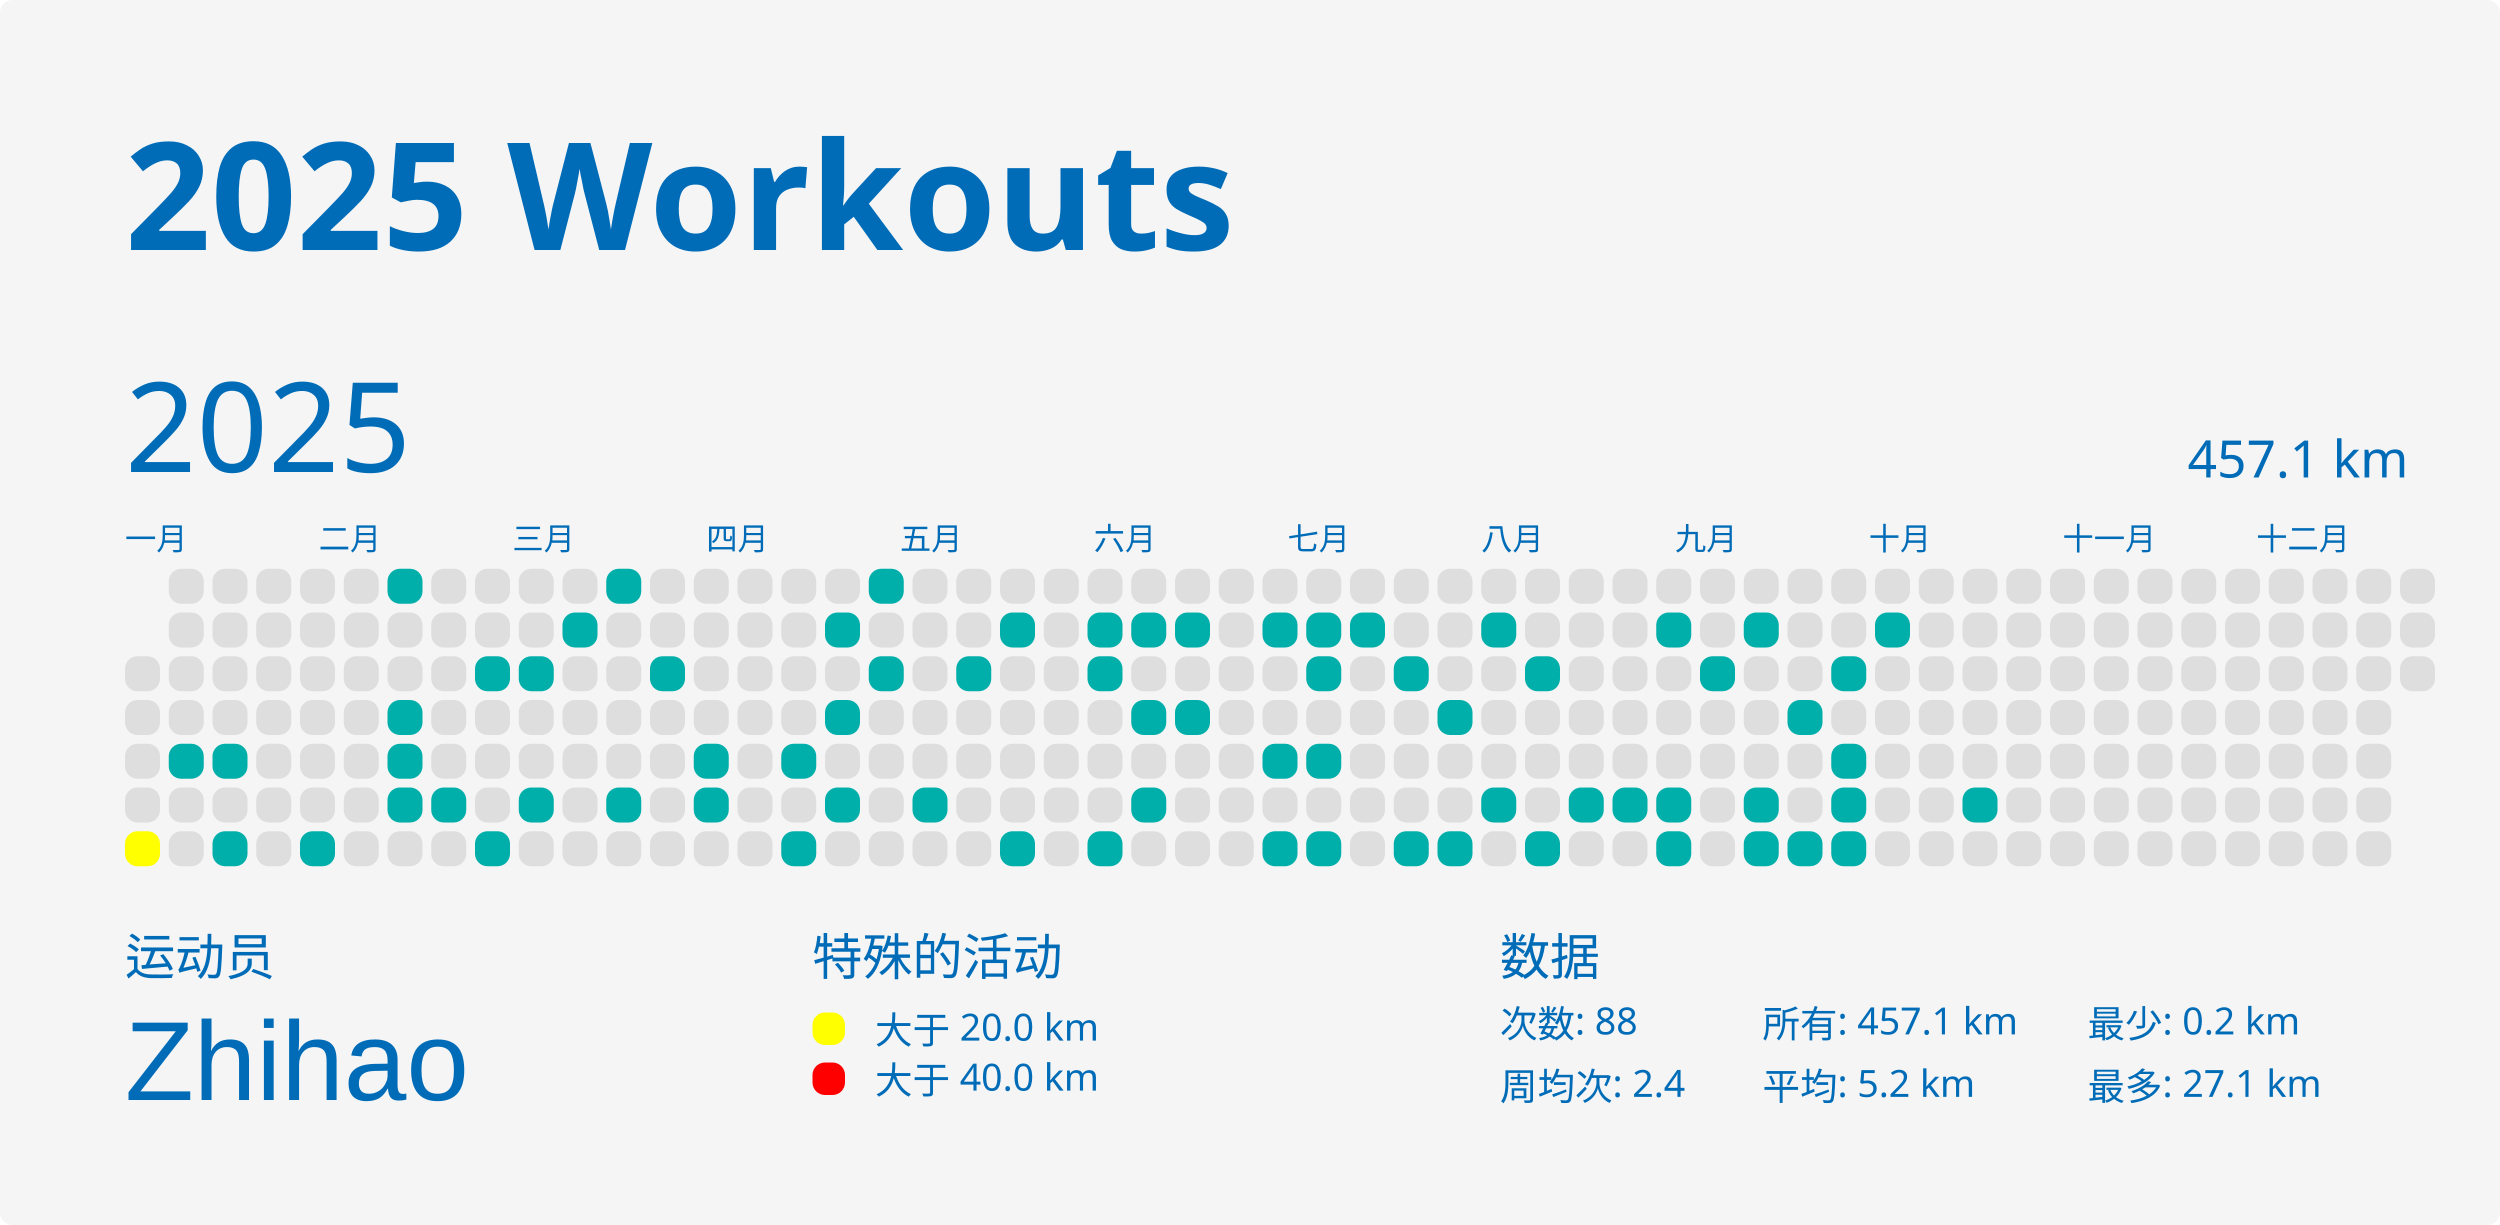
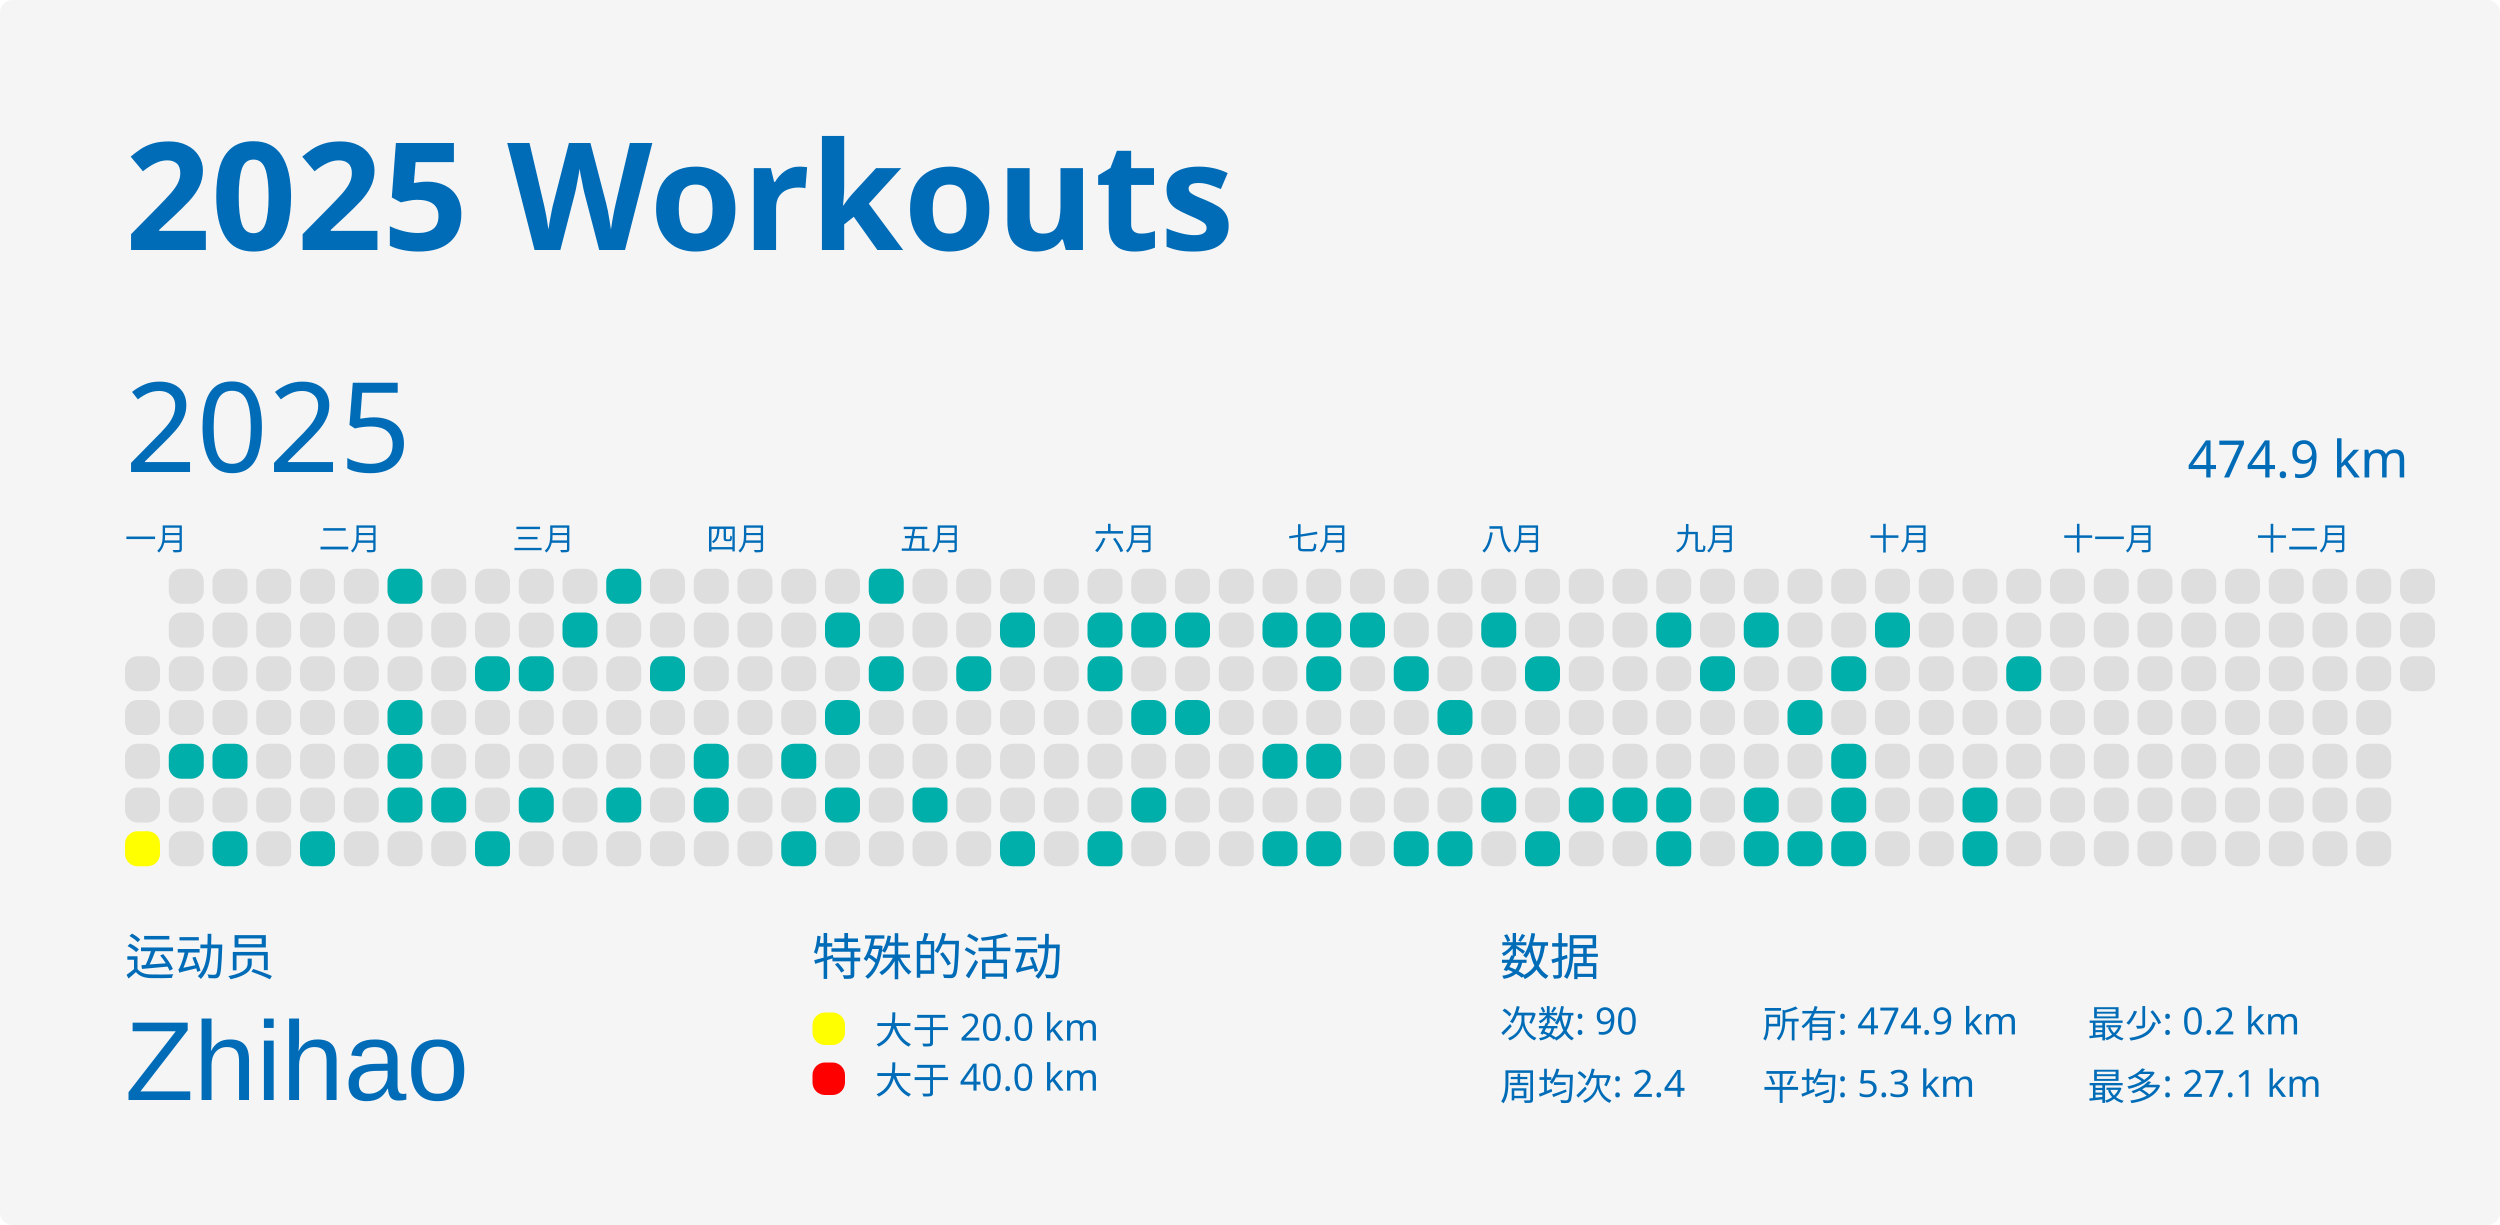
<svg xmlns="http://www.w3.org/2000/svg" baseProfile="full" height="98mm" version="1.1" viewBox="0,0,200,98" width="200mm">
  <defs />
  <rect fill="#f5f5f5" height="98" rx="1" ry="1" width="200" x="0" y="0" />
  <text fill="#006cb8" style="font-size:12px; font-family:MGI-Regular; font-weight:bold;" x="10" y="20">2025 Workouts</text>
  <text fill="#006cb8" style="font-size:4px; font-family:MGI-Regular" x="10" y="78">运动员</text>
  <text fill="#006cb8" style="font-size:9px; font-family:Arial" x="10" y="88">Zhihao</text>
  <text fill="#006cb8" style="font-size:4px; font-family:MGI-Regular" x="65" y="78">特殊的活动</text>
  <rect fill="yellow" height="2.6" rx="1" ry="1" width="2.6" x="65" y="81" />
  <text fill="#006cb8" style="font-size:3px; font-family:MGI-Regular" x="70" y="83.5">大于 20.0 km</text>
  <rect fill="red" height="2.6" rx="1" ry="1" width="2.6" x="65" y="85" />
  <text fill="#006cb8" style="font-size:3px; font-family:MGI-Regular" x="70" y="87.5">大于 40.0 km</text>
  <text fill="#006cb8" style="font-size:4px; font-family:MGI-Regular" x="120" y="78">数据</text>
-   <text fill="#006cb8" style="font-size:3px; font-family:MGI-Regular" x="120" y="83">次数: 88</text>
+   <text fill="#006cb8" style="font-size:3px; font-family:MGI-Regular" x="120" y="83">次数: 90</text>
  <text fill="#006cb8" style="font-size:3px; font-family:MGI-Regular" x="120" y="88">周均次: 2.4</text>
-   <text fill="#006cb8" style="font-size:3px; font-family:MGI-Regular" x="141" y="83">所有: 457.1 km</text>
-   <text fill="#006cb8" style="font-size:3px; font-family:MGI-Regular" x="141" y="88">平均: 5.2 km</text>
+   <text fill="#006cb8" style="font-size:3px; font-family:MGI-Regular" x="141" y="83">所有: 474.9 km</text>
+   <text fill="#006cb8" style="font-size:3px; font-family:MGI-Regular" x="141" y="88">平均: 5.3 km</text>
  <text fill="#006cb8" style="font-size:3px; font-family:MGI-Regular" x="167" y="83">最少: 0.2 km</text>
  <text fill="#006cb8" style="font-size:3px; font-family:MGI-Regular" x="167" y="88">最多: 27.1 km</text>
  <text dominant-baseline="hanging" fill="#006cb8" style="font-size:10.0px; font-family:MGI-Regular;" x="10" y="30">2025</text>
-   <text dominant-baseline="hanging" fill="#006cb8" style="font-size:4.125px; font-family:MGI-Regular;" x="175" y="35">457.1 km</text>
+   <text dominant-baseline="hanging" fill="#006cb8" style="font-size:4.125px; font-family:MGI-Regular;" x="175" y="35">474.9 km</text>
  <text fill="#006cb8" style="font-size:2.5px; font-family:MGI-Regular" x="10.0" y="44">一月</text>
  <text fill="#006cb8" style="font-size:2.5px; font-family:MGI-Regular" x="25.5" y="44">二月</text>
  <text fill="#006cb8" style="font-size:2.5px; font-family:MGI-Regular" x="41.0" y="44">三月</text>
  <text fill="#006cb8" style="font-size:2.5px; font-family:MGI-Regular" x="56.5" y="44">四月</text>
  <text fill="#006cb8" style="font-size:2.5px; font-family:MGI-Regular" x="72.0" y="44">五月</text>
  <text fill="#006cb8" style="font-size:2.5px; font-family:MGI-Regular" x="87.5" y="44">六月</text>
  <text fill="#006cb8" style="font-size:2.5px; font-family:MGI-Regular" x="103.0" y="44">七月</text>
  <text fill="#006cb8" style="font-size:2.5px; font-family:MGI-Regular" x="118.5" y="44">八月</text>
  <text fill="#006cb8" style="font-size:2.5px; font-family:MGI-Regular" x="134.0" y="44">九月</text>
  <text fill="#006cb8" style="font-size:2.5px; font-family:MGI-Regular" x="149.5" y="44">十月</text>
  <text fill="#006cb8" style="font-size:2.5px; font-family:MGI-Regular" x="165.0" y="44">十一月</text>
  <text fill="#006cb8" style="font-size:2.5px; font-family:MGI-Regular" x="180.5" y="44">十二月</text>
  <rect fill="#dedede" height="2.8" rx="1" ry="1" width="2.8" x="10.0" y="52.5" />
  <rect fill="#dedede" height="2.8" rx="1" ry="1" width="2.8" x="10.0" y="56.0" />
  <rect fill="#dedede" height="2.8" rx="1" ry="1" width="2.8" x="10.0" y="59.5" />
  <rect fill="#dedede" height="2.8" rx="1" ry="1" width="2.8" x="10.0" y="63.0" />
  <rect fill="yellow" height="2.8" rx="1" ry="1" width="2.8" x="10.0" y="66.5" />
  <rect fill="#dedede" height="2.8" rx="1" ry="1" width="2.8" x="13.5" y="45.5" />
  <rect fill="#dedede" height="2.8" rx="1" ry="1" width="2.8" x="13.5" y="49.0" />
  <rect fill="#dedede" height="2.8" rx="1" ry="1" width="2.8" x="13.5" y="52.5" />
  <rect fill="#dedede" height="2.8" rx="1" ry="1" width="2.8" x="13.5" y="56.0" />
  <rect fill="#00AFAA" height="2.8" rx="1" ry="1" width="2.8" x="13.5" y="59.5" />
  <rect fill="#dedede" height="2.8" rx="1" ry="1" width="2.8" x="13.5" y="63.0" />
  <rect fill="#dedede" height="2.8" rx="1" ry="1" width="2.8" x="13.5" y="66.5" />
  <rect fill="#dedede" height="2.8" rx="1" ry="1" width="2.8" x="17.0" y="45.5" />
  <rect fill="#dedede" height="2.8" rx="1" ry="1" width="2.8" x="17.0" y="49.0" />
  <rect fill="#dedede" height="2.8" rx="1" ry="1" width="2.8" x="17.0" y="52.5" />
  <rect fill="#dedede" height="2.8" rx="1" ry="1" width="2.8" x="17.0" y="56.0" />
  <rect fill="#00AFAA" height="2.8" rx="1" ry="1" width="2.8" x="17.0" y="59.5" />
  <rect fill="#dedede" height="2.8" rx="1" ry="1" width="2.8" x="17.0" y="63.0" />
  <rect fill="#00AFAA" height="2.8" rx="1" ry="1" width="2.8" x="17.0" y="66.5" />
  <rect fill="#dedede" height="2.8" rx="1" ry="1" width="2.8" x="20.5" y="45.5" />
  <rect fill="#dedede" height="2.8" rx="1" ry="1" width="2.8" x="20.5" y="49.0" />
  <rect fill="#dedede" height="2.8" rx="1" ry="1" width="2.8" x="20.5" y="52.5" />
  <rect fill="#dedede" height="2.8" rx="1" ry="1" width="2.8" x="20.5" y="56.0" />
  <rect fill="#dedede" height="2.8" rx="1" ry="1" width="2.8" x="20.5" y="59.5" />
  <rect fill="#dedede" height="2.8" rx="1" ry="1" width="2.8" x="20.5" y="63.0" />
  <rect fill="#dedede" height="2.8" rx="1" ry="1" width="2.8" x="20.5" y="66.5" />
  <rect fill="#dedede" height="2.8" rx="1" ry="1" width="2.8" x="24.0" y="45.5" />
  <rect fill="#dedede" height="2.8" rx="1" ry="1" width="2.8" x="24.0" y="49.0" />
  <rect fill="#dedede" height="2.8" rx="1" ry="1" width="2.8" x="24.0" y="52.5" />
  <rect fill="#dedede" height="2.8" rx="1" ry="1" width="2.8" x="24.0" y="56.0" />
  <rect fill="#dedede" height="2.8" rx="1" ry="1" width="2.8" x="24.0" y="59.5" />
  <rect fill="#dedede" height="2.8" rx="1" ry="1" width="2.8" x="24.0" y="63.0" />
  <rect fill="#00AFAA" height="2.8" rx="1" ry="1" width="2.8" x="24.0" y="66.5" />
  <rect fill="#dedede" height="2.8" rx="1" ry="1" width="2.8" x="27.5" y="45.5" />
  <rect fill="#dedede" height="2.8" rx="1" ry="1" width="2.8" x="27.5" y="49.0" />
  <rect fill="#dedede" height="2.8" rx="1" ry="1" width="2.8" x="27.5" y="52.5" />
  <rect fill="#dedede" height="2.8" rx="1" ry="1" width="2.8" x="27.5" y="56.0" />
  <rect fill="#dedede" height="2.8" rx="1" ry="1" width="2.8" x="27.5" y="59.5" />
  <rect fill="#dedede" height="2.8" rx="1" ry="1" width="2.8" x="27.5" y="63.0" />
  <rect fill="#dedede" height="2.8" rx="1" ry="1" width="2.8" x="27.5" y="66.5" />
  <rect fill="#00AFAA" height="2.8" rx="1" ry="1" width="2.8" x="31.0" y="45.5" />
  <rect fill="#dedede" height="2.8" rx="1" ry="1" width="2.8" x="31.0" y="49.0" />
  <rect fill="#dedede" height="2.8" rx="1" ry="1" width="2.8" x="31.0" y="52.5" />
  <rect fill="#00AFAA" height="2.8" rx="1" ry="1" width="2.8" x="31.0" y="56.0" />
  <rect fill="#00AFAA" height="2.8" rx="1" ry="1" width="2.8" x="31.0" y="59.5" />
  <rect fill="#00AFAA" height="2.8" rx="1" ry="1" width="2.8" x="31.0" y="63.0" />
  <rect fill="#dedede" height="2.8" rx="1" ry="1" width="2.8" x="31.0" y="66.5" />
  <rect fill="#dedede" height="2.8" rx="1" ry="1" width="2.8" x="34.5" y="45.5" />
  <rect fill="#dedede" height="2.8" rx="1" ry="1" width="2.8" x="34.5" y="49.0" />
  <rect fill="#dedede" height="2.8" rx="1" ry="1" width="2.8" x="34.5" y="52.5" />
  <rect fill="#dedede" height="2.8" rx="1" ry="1" width="2.8" x="34.5" y="56.0" />
  <rect fill="#dedede" height="2.8" rx="1" ry="1" width="2.8" x="34.5" y="59.5" />
  <rect fill="#00AFAA" height="2.8" rx="1" ry="1" width="2.8" x="34.5" y="63.0" />
  <rect fill="#dedede" height="2.8" rx="1" ry="1" width="2.8" x="34.5" y="66.5" />
  <rect fill="#dedede" height="2.8" rx="1" ry="1" width="2.8" x="38.0" y="45.5" />
  <rect fill="#dedede" height="2.8" rx="1" ry="1" width="2.8" x="38.0" y="49.0" />
  <rect fill="#00AFAA" height="2.8" rx="1" ry="1" width="2.8" x="38.0" y="52.5" />
  <rect fill="#dedede" height="2.8" rx="1" ry="1" width="2.8" x="38.0" y="56.0" />
  <rect fill="#dedede" height="2.8" rx="1" ry="1" width="2.8" x="38.0" y="59.5" />
  <rect fill="#dedede" height="2.8" rx="1" ry="1" width="2.8" x="38.0" y="63.0" />
  <rect fill="#00AFAA" height="2.8" rx="1" ry="1" width="2.8" x="38.0" y="66.5" />
  <rect fill="#dedede" height="2.8" rx="1" ry="1" width="2.8" x="41.5" y="45.5" />
  <rect fill="#dedede" height="2.8" rx="1" ry="1" width="2.8" x="41.5" y="49.0" />
  <rect fill="#00AFAA" height="2.8" rx="1" ry="1" width="2.8" x="41.5" y="52.5" />
  <rect fill="#dedede" height="2.8" rx="1" ry="1" width="2.8" x="41.5" y="56.0" />
  <rect fill="#dedede" height="2.8" rx="1" ry="1" width="2.8" x="41.5" y="59.5" />
  <rect fill="#00AFAA" height="2.8" rx="1" ry="1" width="2.8" x="41.5" y="63.0" />
  <rect fill="#dedede" height="2.8" rx="1" ry="1" width="2.8" x="41.5" y="66.5" />
  <rect fill="#dedede" height="2.8" rx="1" ry="1" width="2.8" x="45.0" y="45.5" />
  <rect fill="#00AFAA" height="2.8" rx="1" ry="1" width="2.8" x="45.0" y="49.0" />
  <rect fill="#dedede" height="2.8" rx="1" ry="1" width="2.8" x="45.0" y="52.5" />
  <rect fill="#dedede" height="2.8" rx="1" ry="1" width="2.8" x="45.0" y="56.0" />
  <rect fill="#dedede" height="2.8" rx="1" ry="1" width="2.8" x="45.0" y="59.5" />
  <rect fill="#dedede" height="2.8" rx="1" ry="1" width="2.8" x="45.0" y="63.0" />
  <rect fill="#dedede" height="2.8" rx="1" ry="1" width="2.8" x="45.0" y="66.5" />
  <rect fill="#00AFAA" height="2.8" rx="1" ry="1" width="2.8" x="48.5" y="45.5" />
  <rect fill="#dedede" height="2.8" rx="1" ry="1" width="2.8" x="48.5" y="49.0" />
  <rect fill="#dedede" height="2.8" rx="1" ry="1" width="2.8" x="48.5" y="52.5" />
  <rect fill="#dedede" height="2.8" rx="1" ry="1" width="2.8" x="48.5" y="56.0" />
  <rect fill="#dedede" height="2.8" rx="1" ry="1" width="2.8" x="48.5" y="59.5" />
  <rect fill="#00AFAA" height="2.8" rx="1" ry="1" width="2.8" x="48.5" y="63.0" />
  <rect fill="#dedede" height="2.8" rx="1" ry="1" width="2.8" x="48.5" y="66.5" />
  <rect fill="#dedede" height="2.8" rx="1" ry="1" width="2.8" x="52.0" y="45.5" />
  <rect fill="#dedede" height="2.8" rx="1" ry="1" width="2.8" x="52.0" y="49.0" />
  <rect fill="#00AFAA" height="2.8" rx="1" ry="1" width="2.8" x="52.0" y="52.5" />
  <rect fill="#dedede" height="2.8" rx="1" ry="1" width="2.8" x="52.0" y="56.0" />
  <rect fill="#dedede" height="2.8" rx="1" ry="1" width="2.8" x="52.0" y="59.5" />
  <rect fill="#dedede" height="2.8" rx="1" ry="1" width="2.8" x="52.0" y="63.0" />
  <rect fill="#dedede" height="2.8" rx="1" ry="1" width="2.8" x="52.0" y="66.5" />
  <rect fill="#dedede" height="2.8" rx="1" ry="1" width="2.8" x="55.5" y="45.5" />
  <rect fill="#dedede" height="2.8" rx="1" ry="1" width="2.8" x="55.5" y="49.0" />
  <rect fill="#dedede" height="2.8" rx="1" ry="1" width="2.8" x="55.5" y="52.5" />
  <rect fill="#dedede" height="2.8" rx="1" ry="1" width="2.8" x="55.5" y="56.0" />
  <rect fill="#00AFAA" height="2.8" rx="1" ry="1" width="2.8" x="55.5" y="59.5" />
  <rect fill="#00AFAA" height="2.8" rx="1" ry="1" width="2.8" x="55.5" y="63.0" />
  <rect fill="#dedede" height="2.8" rx="1" ry="1" width="2.8" x="55.5" y="66.5" />
  <rect fill="#dedede" height="2.8" rx="1" ry="1" width="2.8" x="59.0" y="45.5" />
  <rect fill="#dedede" height="2.8" rx="1" ry="1" width="2.8" x="59.0" y="49.0" />
  <rect fill="#dedede" height="2.8" rx="1" ry="1" width="2.8" x="59.0" y="52.5" />
  <rect fill="#dedede" height="2.8" rx="1" ry="1" width="2.8" x="59.0" y="56.0" />
  <rect fill="#dedede" height="2.8" rx="1" ry="1" width="2.8" x="59.0" y="59.5" />
  <rect fill="#dedede" height="2.8" rx="1" ry="1" width="2.8" x="59.0" y="63.0" />
  <rect fill="#dedede" height="2.8" rx="1" ry="1" width="2.8" x="59.0" y="66.5" />
  <rect fill="#dedede" height="2.8" rx="1" ry="1" width="2.8" x="62.5" y="45.5" />
  <rect fill="#dedede" height="2.8" rx="1" ry="1" width="2.8" x="62.5" y="49.0" />
  <rect fill="#dedede" height="2.8" rx="1" ry="1" width="2.8" x="62.5" y="52.5" />
  <rect fill="#dedede" height="2.8" rx="1" ry="1" width="2.8" x="62.5" y="56.0" />
  <rect fill="#00AFAA" height="2.8" rx="1" ry="1" width="2.8" x="62.5" y="59.5" />
  <rect fill="#dedede" height="2.8" rx="1" ry="1" width="2.8" x="62.5" y="63.0" />
  <rect fill="#00AFAA" height="2.8" rx="1" ry="1" width="2.8" x="62.5" y="66.5" />
  <rect fill="#dedede" height="2.8" rx="1" ry="1" width="2.8" x="66.0" y="45.5" />
  <rect fill="#00AFAA" height="2.8" rx="1" ry="1" width="2.8" x="66.0" y="49.0" />
  <rect fill="#dedede" height="2.8" rx="1" ry="1" width="2.8" x="66.0" y="52.5" />
  <rect fill="#00AFAA" height="2.8" rx="1" ry="1" width="2.8" x="66.0" y="56.0" />
  <rect fill="#dedede" height="2.8" rx="1" ry="1" width="2.8" x="66.0" y="59.5" />
  <rect fill="#00AFAA" height="2.8" rx="1" ry="1" width="2.8" x="66.0" y="63.0" />
  <rect fill="#dedede" height="2.8" rx="1" ry="1" width="2.8" x="66.0" y="66.5" />
  <rect fill="#00AFAA" height="2.8" rx="1" ry="1" width="2.8" x="69.5" y="45.5" />
  <rect fill="#dedede" height="2.8" rx="1" ry="1" width="2.8" x="69.5" y="49.0" />
  <rect fill="#00AFAA" height="2.8" rx="1" ry="1" width="2.8" x="69.5" y="52.5" />
  <rect fill="#dedede" height="2.8" rx="1" ry="1" width="2.8" x="69.5" y="56.0" />
  <rect fill="#dedede" height="2.8" rx="1" ry="1" width="2.8" x="69.5" y="59.5" />
  <rect fill="#dedede" height="2.8" rx="1" ry="1" width="2.8" x="69.5" y="63.0" />
  <rect fill="#dedede" height="2.8" rx="1" ry="1" width="2.8" x="69.5" y="66.5" />
  <rect fill="#dedede" height="2.8" rx="1" ry="1" width="2.8" x="73.0" y="45.5" />
  <rect fill="#dedede" height="2.8" rx="1" ry="1" width="2.8" x="73.0" y="49.0" />
  <rect fill="#dedede" height="2.8" rx="1" ry="1" width="2.8" x="73.0" y="52.5" />
  <rect fill="#dedede" height="2.8" rx="1" ry="1" width="2.8" x="73.0" y="56.0" />
  <rect fill="#dedede" height="2.8" rx="1" ry="1" width="2.8" x="73.0" y="59.5" />
  <rect fill="#00AFAA" height="2.8" rx="1" ry="1" width="2.8" x="73.0" y="63.0" />
  <rect fill="#dedede" height="2.8" rx="1" ry="1" width="2.8" x="73.0" y="66.5" />
  <rect fill="#dedede" height="2.8" rx="1" ry="1" width="2.8" x="76.5" y="45.5" />
  <rect fill="#dedede" height="2.8" rx="1" ry="1" width="2.8" x="76.5" y="49.0" />
  <rect fill="#00AFAA" height="2.8" rx="1" ry="1" width="2.8" x="76.5" y="52.5" />
  <rect fill="#dedede" height="2.8" rx="1" ry="1" width="2.8" x="76.5" y="56.0" />
  <rect fill="#dedede" height="2.8" rx="1" ry="1" width="2.8" x="76.5" y="59.5" />
  <rect fill="#dedede" height="2.8" rx="1" ry="1" width="2.8" x="76.5" y="63.0" />
  <rect fill="#dedede" height="2.8" rx="1" ry="1" width="2.8" x="76.5" y="66.5" />
  <rect fill="#dedede" height="2.8" rx="1" ry="1" width="2.8" x="80.0" y="45.5" />
  <rect fill="#00AFAA" height="2.8" rx="1" ry="1" width="2.8" x="80.0" y="49.0" />
  <rect fill="#dedede" height="2.8" rx="1" ry="1" width="2.8" x="80.0" y="52.5" />
  <rect fill="#dedede" height="2.8" rx="1" ry="1" width="2.8" x="80.0" y="56.0" />
  <rect fill="#dedede" height="2.8" rx="1" ry="1" width="2.8" x="80.0" y="59.5" />
  <rect fill="#dedede" height="2.8" rx="1" ry="1" width="2.8" x="80.0" y="63.0" />
  <rect fill="#00AFAA" height="2.8" rx="1" ry="1" width="2.8" x="80.0" y="66.5" />
  <rect fill="#dedede" height="2.8" rx="1" ry="1" width="2.8" x="83.5" y="45.5" />
  <rect fill="#dedede" height="2.8" rx="1" ry="1" width="2.8" x="83.5" y="49.0" />
  <rect fill="#dedede" height="2.8" rx="1" ry="1" width="2.8" x="83.5" y="52.5" />
  <rect fill="#dedede" height="2.8" rx="1" ry="1" width="2.8" x="83.5" y="56.0" />
  <rect fill="#dedede" height="2.8" rx="1" ry="1" width="2.8" x="83.5" y="59.5" />
  <rect fill="#dedede" height="2.8" rx="1" ry="1" width="2.8" x="83.5" y="63.0" />
  <rect fill="#dedede" height="2.8" rx="1" ry="1" width="2.8" x="83.5" y="66.5" />
  <rect fill="#dedede" height="2.8" rx="1" ry="1" width="2.8" x="87.0" y="45.5" />
  <rect fill="#00AFAA" height="2.8" rx="1" ry="1" width="2.8" x="87.0" y="49.0" />
  <rect fill="#00AFAA" height="2.8" rx="1" ry="1" width="2.8" x="87.0" y="52.5" />
  <rect fill="#dedede" height="2.8" rx="1" ry="1" width="2.8" x="87.0" y="56.0" />
  <rect fill="#dedede" height="2.8" rx="1" ry="1" width="2.8" x="87.0" y="59.5" />
  <rect fill="#dedede" height="2.8" rx="1" ry="1" width="2.8" x="87.0" y="63.0" />
  <rect fill="#00AFAA" height="2.8" rx="1" ry="1" width="2.8" x="87.0" y="66.5" />
  <rect fill="#dedede" height="2.8" rx="1" ry="1" width="2.8" x="90.5" y="45.5" />
  <rect fill="#00AFAA" height="2.8" rx="1" ry="1" width="2.8" x="90.5" y="49.0" />
  <rect fill="#dedede" height="2.8" rx="1" ry="1" width="2.8" x="90.5" y="52.5" />
  <rect fill="#00AFAA" height="2.8" rx="1" ry="1" width="2.8" x="90.5" y="56.0" />
  <rect fill="#dedede" height="2.8" rx="1" ry="1" width="2.8" x="90.5" y="59.5" />
  <rect fill="#00AFAA" height="2.8" rx="1" ry="1" width="2.8" x="90.5" y="63.0" />
  <rect fill="#dedede" height="2.8" rx="1" ry="1" width="2.8" x="90.5" y="66.5" />
  <rect fill="#dedede" height="2.8" rx="1" ry="1" width="2.8" x="94.0" y="45.5" />
  <rect fill="#00AFAA" height="2.8" rx="1" ry="1" width="2.8" x="94.0" y="49.0" />
  <rect fill="#dedede" height="2.8" rx="1" ry="1" width="2.8" x="94.0" y="52.5" />
  <rect fill="#00AFAA" height="2.8" rx="1" ry="1" width="2.8" x="94.0" y="56.0" />
  <rect fill="#dedede" height="2.8" rx="1" ry="1" width="2.8" x="94.0" y="59.5" />
  <rect fill="#dedede" height="2.8" rx="1" ry="1" width="2.8" x="94.0" y="63.0" />
  <rect fill="#dedede" height="2.8" rx="1" ry="1" width="2.8" x="94.0" y="66.5" />
  <rect fill="#dedede" height="2.8" rx="1" ry="1" width="2.8" x="97.5" y="45.5" />
  <rect fill="#dedede" height="2.8" rx="1" ry="1" width="2.8" x="97.5" y="49.0" />
  <rect fill="#dedede" height="2.8" rx="1" ry="1" width="2.8" x="97.5" y="52.5" />
  <rect fill="#dedede" height="2.8" rx="1" ry="1" width="2.8" x="97.5" y="56.0" />
  <rect fill="#dedede" height="2.8" rx="1" ry="1" width="2.8" x="97.5" y="59.5" />
  <rect fill="#dedede" height="2.8" rx="1" ry="1" width="2.8" x="97.5" y="63.0" />
  <rect fill="#dedede" height="2.8" rx="1" ry="1" width="2.8" x="97.5" y="66.5" />
  <rect fill="#dedede" height="2.8" rx="1" ry="1" width="2.8" x="101.0" y="45.5" />
  <rect fill="#00AFAA" height="2.8" rx="1" ry="1" width="2.8" x="101.0" y="49.0" />
  <rect fill="#dedede" height="2.8" rx="1" ry="1" width="2.8" x="101.0" y="52.5" />
  <rect fill="#dedede" height="2.8" rx="1" ry="1" width="2.8" x="101.0" y="56.0" />
  <rect fill="#00AFAA" height="2.8" rx="1" ry="1" width="2.8" x="101.0" y="59.5" />
  <rect fill="#dedede" height="2.8" rx="1" ry="1" width="2.8" x="101.0" y="63.0" />
  <rect fill="#00AFAA" height="2.8" rx="1" ry="1" width="2.8" x="101.0" y="66.5" />
  <rect fill="#dedede" height="2.8" rx="1" ry="1" width="2.8" x="104.5" y="45.5" />
  <rect fill="#00AFAA" height="2.8" rx="1" ry="1" width="2.8" x="104.5" y="49.0" />
  <rect fill="#00AFAA" height="2.8" rx="1" ry="1" width="2.8" x="104.5" y="52.5" />
  <rect fill="#dedede" height="2.8" rx="1" ry="1" width="2.8" x="104.5" y="56.0" />
  <rect fill="#00AFAA" height="2.8" rx="1" ry="1" width="2.8" x="104.5" y="59.5" />
  <rect fill="#dedede" height="2.8" rx="1" ry="1" width="2.8" x="104.5" y="63.0" />
  <rect fill="#00AFAA" height="2.8" rx="1" ry="1" width="2.8" x="104.5" y="66.5" />
  <rect fill="#dedede" height="2.8" rx="1" ry="1" width="2.8" x="108.0" y="45.5" />
  <rect fill="#00AFAA" height="2.8" rx="1" ry="1" width="2.8" x="108.0" y="49.0" />
  <rect fill="#dedede" height="2.8" rx="1" ry="1" width="2.8" x="108.0" y="52.5" />
  <rect fill="#dedede" height="2.8" rx="1" ry="1" width="2.8" x="108.0" y="56.0" />
  <rect fill="#dedede" height="2.8" rx="1" ry="1" width="2.8" x="108.0" y="59.5" />
  <rect fill="#dedede" height="2.8" rx="1" ry="1" width="2.8" x="108.0" y="63.0" />
  <rect fill="#dedede" height="2.8" rx="1" ry="1" width="2.8" x="108.0" y="66.5" />
  <rect fill="#dedede" height="2.8" rx="1" ry="1" width="2.8" x="111.5" y="45.5" />
  <rect fill="#dedede" height="2.8" rx="1" ry="1" width="2.8" x="111.5" y="49.0" />
  <rect fill="#00AFAA" height="2.8" rx="1" ry="1" width="2.8" x="111.5" y="52.5" />
  <rect fill="#dedede" height="2.8" rx="1" ry="1" width="2.8" x="111.5" y="56.0" />
  <rect fill="#dedede" height="2.8" rx="1" ry="1" width="2.8" x="111.5" y="59.5" />
  <rect fill="#dedede" height="2.8" rx="1" ry="1" width="2.8" x="111.5" y="63.0" />
  <rect fill="#00AFAA" height="2.8" rx="1" ry="1" width="2.8" x="111.5" y="66.5" />
  <rect fill="#dedede" height="2.8" rx="1" ry="1" width="2.8" x="115.0" y="45.5" />
  <rect fill="#dedede" height="2.8" rx="1" ry="1" width="2.8" x="115.0" y="49.0" />
  <rect fill="#dedede" height="2.8" rx="1" ry="1" width="2.8" x="115.0" y="52.5" />
  <rect fill="#00AFAA" height="2.8" rx="1" ry="1" width="2.8" x="115.0" y="56.0" />
  <rect fill="#dedede" height="2.8" rx="1" ry="1" width="2.8" x="115.0" y="59.5" />
  <rect fill="#dedede" height="2.8" rx="1" ry="1" width="2.8" x="115.0" y="63.0" />
  <rect fill="#00AFAA" height="2.8" rx="1" ry="1" width="2.8" x="115.0" y="66.5" />
  <rect fill="#dedede" height="2.8" rx="1" ry="1" width="2.8" x="118.5" y="45.5" />
  <rect fill="#00AFAA" height="2.8" rx="1" ry="1" width="2.8" x="118.5" y="49.0" />
  <rect fill="#dedede" height="2.8" rx="1" ry="1" width="2.8" x="118.5" y="52.5" />
  <rect fill="#dedede" height="2.8" rx="1" ry="1" width="2.8" x="118.5" y="56.0" />
  <rect fill="#dedede" height="2.8" rx="1" ry="1" width="2.8" x="118.5" y="59.5" />
  <rect fill="#00AFAA" height="2.8" rx="1" ry="1" width="2.8" x="118.5" y="63.0" />
  <rect fill="#dedede" height="2.8" rx="1" ry="1" width="2.8" x="118.5" y="66.5" />
  <rect fill="#dedede" height="2.8" rx="1" ry="1" width="2.8" x="122.0" y="45.5" />
  <rect fill="#dedede" height="2.8" rx="1" ry="1" width="2.8" x="122.0" y="49.0" />
  <rect fill="#00AFAA" height="2.8" rx="1" ry="1" width="2.8" x="122.0" y="52.5" />
  <rect fill="#dedede" height="2.8" rx="1" ry="1" width="2.8" x="122.0" y="56.0" />
  <rect fill="#dedede" height="2.8" rx="1" ry="1" width="2.8" x="122.0" y="59.5" />
  <rect fill="#dedede" height="2.8" rx="1" ry="1" width="2.8" x="122.0" y="63.0" />
  <rect fill="#00AFAA" height="2.8" rx="1" ry="1" width="2.8" x="122.0" y="66.5" />
  <rect fill="#dedede" height="2.8" rx="1" ry="1" width="2.8" x="125.5" y="45.5" />
  <rect fill="#dedede" height="2.8" rx="1" ry="1" width="2.8" x="125.5" y="49.0" />
  <rect fill="#dedede" height="2.8" rx="1" ry="1" width="2.8" x="125.5" y="52.5" />
  <rect fill="#dedede" height="2.8" rx="1" ry="1" width="2.8" x="125.5" y="56.0" />
  <rect fill="#dedede" height="2.8" rx="1" ry="1" width="2.8" x="125.5" y="59.5" />
  <rect fill="#00AFAA" height="2.8" rx="1" ry="1" width="2.8" x="125.5" y="63.0" />
  <rect fill="#dedede" height="2.8" rx="1" ry="1" width="2.8" x="125.5" y="66.5" />
  <rect fill="#dedede" height="2.8" rx="1" ry="1" width="2.8" x="129.0" y="45.5" />
  <rect fill="#dedede" height="2.8" rx="1" ry="1" width="2.8" x="129.0" y="49.0" />
  <rect fill="#dedede" height="2.8" rx="1" ry="1" width="2.8" x="129.0" y="52.5" />
  <rect fill="#dedede" height="2.8" rx="1" ry="1" width="2.8" x="129.0" y="56.0" />
  <rect fill="#dedede" height="2.8" rx="1" ry="1" width="2.8" x="129.0" y="59.5" />
  <rect fill="#00AFAA" height="2.8" rx="1" ry="1" width="2.8" x="129.0" y="63.0" />
  <rect fill="#dedede" height="2.8" rx="1" ry="1" width="2.8" x="129.0" y="66.5" />
  <rect fill="#dedede" height="2.8" rx="1" ry="1" width="2.8" x="132.5" y="45.5" />
  <rect fill="#00AFAA" height="2.8" rx="1" ry="1" width="2.8" x="132.5" y="49.0" />
  <rect fill="#dedede" height="2.8" rx="1" ry="1" width="2.8" x="132.5" y="52.5" />
  <rect fill="#dedede" height="2.8" rx="1" ry="1" width="2.8" x="132.5" y="56.0" />
  <rect fill="#dedede" height="2.8" rx="1" ry="1" width="2.8" x="132.5" y="59.5" />
  <rect fill="#00AFAA" height="2.8" rx="1" ry="1" width="2.8" x="132.5" y="63.0" />
  <rect fill="#00AFAA" height="2.8" rx="1" ry="1" width="2.8" x="132.5" y="66.5" />
  <rect fill="#dedede" height="2.8" rx="1" ry="1" width="2.8" x="136.0" y="45.5" />
  <rect fill="#dedede" height="2.8" rx="1" ry="1" width="2.8" x="136.0" y="49.0" />
  <rect fill="#00AFAA" height="2.8" rx="1" ry="1" width="2.8" x="136.0" y="52.5" />
  <rect fill="#dedede" height="2.8" rx="1" ry="1" width="2.8" x="136.0" y="56.0" />
  <rect fill="#dedede" height="2.8" rx="1" ry="1" width="2.8" x="136.0" y="59.5" />
  <rect fill="#dedede" height="2.8" rx="1" ry="1" width="2.8" x="136.0" y="63.0" />
  <rect fill="#dedede" height="2.8" rx="1" ry="1" width="2.8" x="136.0" y="66.5" />
  <rect fill="#dedede" height="2.8" rx="1" ry="1" width="2.8" x="139.5" y="45.5" />
  <rect fill="#00AFAA" height="2.8" rx="1" ry="1" width="2.8" x="139.5" y="49.0" />
  <rect fill="#dedede" height="2.8" rx="1" ry="1" width="2.8" x="139.5" y="52.5" />
  <rect fill="#dedede" height="2.8" rx="1" ry="1" width="2.8" x="139.5" y="56.0" />
  <rect fill="#dedede" height="2.8" rx="1" ry="1" width="2.8" x="139.5" y="59.5" />
  <rect fill="#00AFAA" height="2.8" rx="1" ry="1" width="2.8" x="139.5" y="63.0" />
  <rect fill="#00AFAA" height="2.8" rx="1" ry="1" width="2.8" x="139.5" y="66.5" />
  <rect fill="#dedede" height="2.8" rx="1" ry="1" width="2.8" x="143.0" y="45.5" />
  <rect fill="#dedede" height="2.8" rx="1" ry="1" width="2.8" x="143.0" y="49.0" />
  <rect fill="#dedede" height="2.8" rx="1" ry="1" width="2.8" x="143.0" y="52.5" />
  <rect fill="#00AFAA" height="2.8" rx="1" ry="1" width="2.8" x="143.0" y="56.0" />
  <rect fill="#dedede" height="2.8" rx="1" ry="1" width="2.8" x="143.0" y="59.5" />
  <rect fill="#dedede" height="2.8" rx="1" ry="1" width="2.8" x="143.0" y="63.0" />
  <rect fill="#00AFAA" height="2.8" rx="1" ry="1" width="2.8" x="143.0" y="66.5" />
  <rect fill="#dedede" height="2.8" rx="1" ry="1" width="2.8" x="146.5" y="45.5" />
  <rect fill="#dedede" height="2.8" rx="1" ry="1" width="2.8" x="146.5" y="49.0" />
  <rect fill="#00AFAA" height="2.8" rx="1" ry="1" width="2.8" x="146.5" y="52.5" />
  <rect fill="#dedede" height="2.8" rx="1" ry="1" width="2.8" x="146.5" y="56.0" />
  <rect fill="#00AFAA" height="2.8" rx="1" ry="1" width="2.8" x="146.5" y="59.5" />
  <rect fill="#00AFAA" height="2.8" rx="1" ry="1" width="2.8" x="146.5" y="63.0" />
  <rect fill="#00AFAA" height="2.8" rx="1" ry="1" width="2.8" x="146.5" y="66.5" />
  <rect fill="#dedede" height="2.8" rx="1" ry="1" width="2.8" x="150.0" y="45.5" />
  <rect fill="#00AFAA" height="2.8" rx="1" ry="1" width="2.8" x="150.0" y="49.0" />
  <rect fill="#dedede" height="2.8" rx="1" ry="1" width="2.8" x="150.0" y="52.5" />
  <rect fill="#dedede" height="2.8" rx="1" ry="1" width="2.8" x="150.0" y="56.0" />
  <rect fill="#dedede" height="2.8" rx="1" ry="1" width="2.8" x="150.0" y="59.5" />
  <rect fill="#dedede" height="2.8" rx="1" ry="1" width="2.8" x="150.0" y="63.0" />
  <rect fill="#dedede" height="2.8" rx="1" ry="1" width="2.8" x="150.0" y="66.5" />
  <rect fill="#dedede" height="2.8" rx="1" ry="1" width="2.8" x="153.5" y="45.5" />
  <rect fill="#dedede" height="2.8" rx="1" ry="1" width="2.8" x="153.5" y="49.0" />
  <rect fill="#dedede" height="2.8" rx="1" ry="1" width="2.8" x="153.5" y="52.5" />
  <rect fill="#dedede" height="2.8" rx="1" ry="1" width="2.8" x="153.5" y="56.0" />
  <rect fill="#dedede" height="2.8" rx="1" ry="1" width="2.8" x="153.5" y="59.5" />
  <rect fill="#dedede" height="2.8" rx="1" ry="1" width="2.8" x="153.5" y="63.0" />
  <rect fill="#dedede" height="2.8" rx="1" ry="1" width="2.8" x="153.5" y="66.5" />
  <rect fill="#dedede" height="2.8" rx="1" ry="1" width="2.8" x="157.0" y="45.5" />
  <rect fill="#dedede" height="2.8" rx="1" ry="1" width="2.8" x="157.0" y="49.0" />
  <rect fill="#dedede" height="2.8" rx="1" ry="1" width="2.8" x="157.0" y="52.5" />
  <rect fill="#dedede" height="2.8" rx="1" ry="1" width="2.8" x="157.0" y="56.0" />
  <rect fill="#dedede" height="2.8" rx="1" ry="1" width="2.8" x="157.0" y="59.5" />
  <rect fill="#00AFAA" height="2.8" rx="1" ry="1" width="2.8" x="157.0" y="63.0" />
-   <rect fill="#dedede" height="2.8" rx="1" ry="1" width="2.8" x="157.0" y="66.5" />
+   <rect fill="#00AFAA" height="2.8" rx="1" ry="1" width="2.8" x="157.0" y="66.5" />
  <rect fill="#dedede" height="2.8" rx="1" ry="1" width="2.8" x="160.5" y="45.5" />
  <rect fill="#dedede" height="2.8" rx="1" ry="1" width="2.8" x="160.5" y="49.0" />
-   <rect fill="#dedede" height="2.8" rx="1" ry="1" width="2.8" x="160.5" y="52.5" />
+   <rect fill="#00AFAA" height="2.8" rx="1" ry="1" width="2.8" x="160.5" y="52.5" />
  <rect fill="#dedede" height="2.8" rx="1" ry="1" width="2.8" x="160.5" y="56.0" />
  <rect fill="#dedede" height="2.8" rx="1" ry="1" width="2.8" x="160.5" y="59.5" />
  <rect fill="#dedede" height="2.8" rx="1" ry="1" width="2.8" x="160.5" y="63.0" />
  <rect fill="#dedede" height="2.8" rx="1" ry="1" width="2.8" x="160.5" y="66.5" />
  <rect fill="#dedede" height="2.8" rx="1" ry="1" width="2.8" x="164.0" y="45.5" />
  <rect fill="#dedede" height="2.8" rx="1" ry="1" width="2.8" x="164.0" y="49.0" />
  <rect fill="#dedede" height="2.8" rx="1" ry="1" width="2.8" x="164.0" y="52.5" />
  <rect fill="#dedede" height="2.8" rx="1" ry="1" width="2.8" x="164.0" y="56.0" />
  <rect fill="#dedede" height="2.8" rx="1" ry="1" width="2.8" x="164.0" y="59.5" />
  <rect fill="#dedede" height="2.8" rx="1" ry="1" width="2.8" x="164.0" y="63.0" />
  <rect fill="#dedede" height="2.8" rx="1" ry="1" width="2.8" x="164.0" y="66.5" />
  <rect fill="#dedede" height="2.8" rx="1" ry="1" width="2.8" x="167.5" y="45.5" />
  <rect fill="#dedede" height="2.8" rx="1" ry="1" width="2.8" x="167.5" y="49.0" />
  <rect fill="#dedede" height="2.8" rx="1" ry="1" width="2.8" x="167.5" y="52.5" />
  <rect fill="#dedede" height="2.8" rx="1" ry="1" width="2.8" x="167.5" y="56.0" />
  <rect fill="#dedede" height="2.8" rx="1" ry="1" width="2.8" x="167.5" y="59.5" />
  <rect fill="#dedede" height="2.8" rx="1" ry="1" width="2.8" x="167.5" y="63.0" />
  <rect fill="#dedede" height="2.8" rx="1" ry="1" width="2.8" x="167.5" y="66.5" />
  <rect fill="#dedede" height="2.8" rx="1" ry="1" width="2.8" x="171.0" y="45.5" />
  <rect fill="#dedede" height="2.8" rx="1" ry="1" width="2.8" x="171.0" y="49.0" />
  <rect fill="#dedede" height="2.8" rx="1" ry="1" width="2.8" x="171.0" y="52.5" />
  <rect fill="#dedede" height="2.8" rx="1" ry="1" width="2.8" x="171.0" y="56.0" />
  <rect fill="#dedede" height="2.8" rx="1" ry="1" width="2.8" x="171.0" y="59.5" />
  <rect fill="#dedede" height="2.8" rx="1" ry="1" width="2.8" x="171.0" y="63.0" />
  <rect fill="#dedede" height="2.8" rx="1" ry="1" width="2.8" x="171.0" y="66.5" />
  <rect fill="#dedede" height="2.8" rx="1" ry="1" width="2.8" x="174.5" y="45.5" />
  <rect fill="#dedede" height="2.8" rx="1" ry="1" width="2.8" x="174.5" y="49.0" />
  <rect fill="#dedede" height="2.8" rx="1" ry="1" width="2.8" x="174.5" y="52.5" />
  <rect fill="#dedede" height="2.8" rx="1" ry="1" width="2.8" x="174.5" y="56.0" />
  <rect fill="#dedede" height="2.8" rx="1" ry="1" width="2.8" x="174.5" y="59.5" />
  <rect fill="#dedede" height="2.8" rx="1" ry="1" width="2.8" x="174.5" y="63.0" />
  <rect fill="#dedede" height="2.8" rx="1" ry="1" width="2.8" x="174.5" y="66.5" />
  <rect fill="#dedede" height="2.8" rx="1" ry="1" width="2.8" x="178.0" y="45.5" />
  <rect fill="#dedede" height="2.8" rx="1" ry="1" width="2.8" x="178.0" y="49.0" />
  <rect fill="#dedede" height="2.8" rx="1" ry="1" width="2.8" x="178.0" y="52.5" />
  <rect fill="#dedede" height="2.8" rx="1" ry="1" width="2.8" x="178.0" y="56.0" />
  <rect fill="#dedede" height="2.8" rx="1" ry="1" width="2.8" x="178.0" y="59.5" />
  <rect fill="#dedede" height="2.8" rx="1" ry="1" width="2.8" x="178.0" y="63.0" />
  <rect fill="#dedede" height="2.8" rx="1" ry="1" width="2.8" x="178.0" y="66.5" />
  <rect fill="#dedede" height="2.8" rx="1" ry="1" width="2.8" x="181.5" y="45.5" />
  <rect fill="#dedede" height="2.8" rx="1" ry="1" width="2.8" x="181.5" y="49.0" />
  <rect fill="#dedede" height="2.8" rx="1" ry="1" width="2.8" x="181.5" y="52.5" />
  <rect fill="#dedede" height="2.8" rx="1" ry="1" width="2.8" x="181.5" y="56.0" />
  <rect fill="#dedede" height="2.8" rx="1" ry="1" width="2.8" x="181.5" y="59.5" />
  <rect fill="#dedede" height="2.8" rx="1" ry="1" width="2.8" x="181.5" y="63.0" />
  <rect fill="#dedede" height="2.8" rx="1" ry="1" width="2.8" x="181.5" y="66.5" />
  <rect fill="#dedede" height="2.8" rx="1" ry="1" width="2.8" x="185.0" y="45.5" />
  <rect fill="#dedede" height="2.8" rx="1" ry="1" width="2.8" x="185.0" y="49.0" />
  <rect fill="#dedede" height="2.8" rx="1" ry="1" width="2.8" x="185.0" y="52.5" />
  <rect fill="#dedede" height="2.8" rx="1" ry="1" width="2.8" x="185.0" y="56.0" />
  <rect fill="#dedede" height="2.8" rx="1" ry="1" width="2.8" x="185.0" y="59.5" />
  <rect fill="#dedede" height="2.8" rx="1" ry="1" width="2.8" x="185.0" y="63.0" />
  <rect fill="#dedede" height="2.8" rx="1" ry="1" width="2.8" x="185.0" y="66.5" />
  <rect fill="#dedede" height="2.8" rx="1" ry="1" width="2.8" x="188.5" y="45.5" />
  <rect fill="#dedede" height="2.8" rx="1" ry="1" width="2.8" x="188.5" y="49.0" />
  <rect fill="#dedede" height="2.8" rx="1" ry="1" width="2.8" x="188.5" y="52.5" />
  <rect fill="#dedede" height="2.8" rx="1" ry="1" width="2.8" x="188.5" y="56.0" />
  <rect fill="#dedede" height="2.8" rx="1" ry="1" width="2.8" x="188.5" y="59.5" />
  <rect fill="#dedede" height="2.8" rx="1" ry="1" width="2.8" x="188.5" y="63.0" />
  <rect fill="#dedede" height="2.8" rx="1" ry="1" width="2.8" x="188.5" y="66.5" />
  <rect fill="#dedede" height="2.8" rx="1" ry="1" width="2.8" x="192.0" y="45.5" />
  <rect fill="#dedede" height="2.8" rx="1" ry="1" width="2.8" x="192.0" y="49.0" />
  <rect fill="#dedede" height="2.8" rx="1" ry="1" width="2.8" x="192.0" y="52.5" />
</svg>
